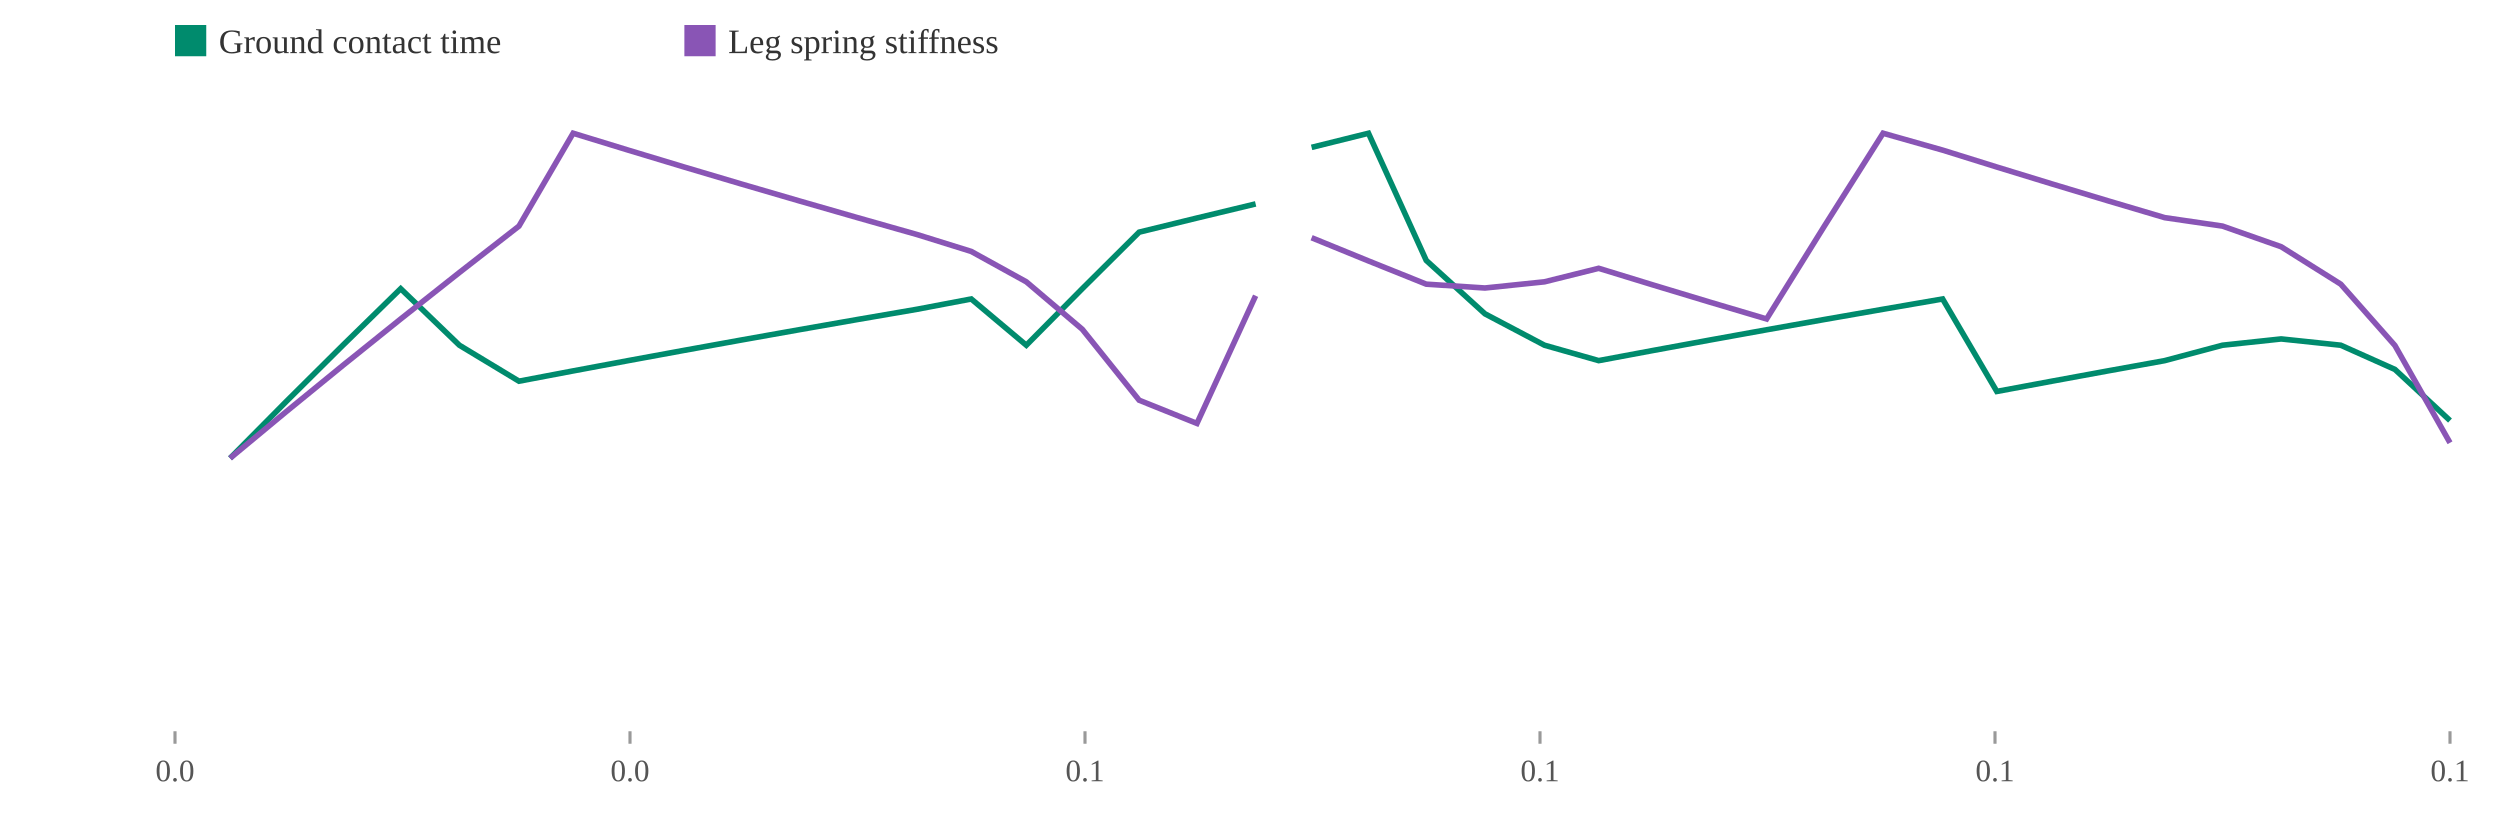
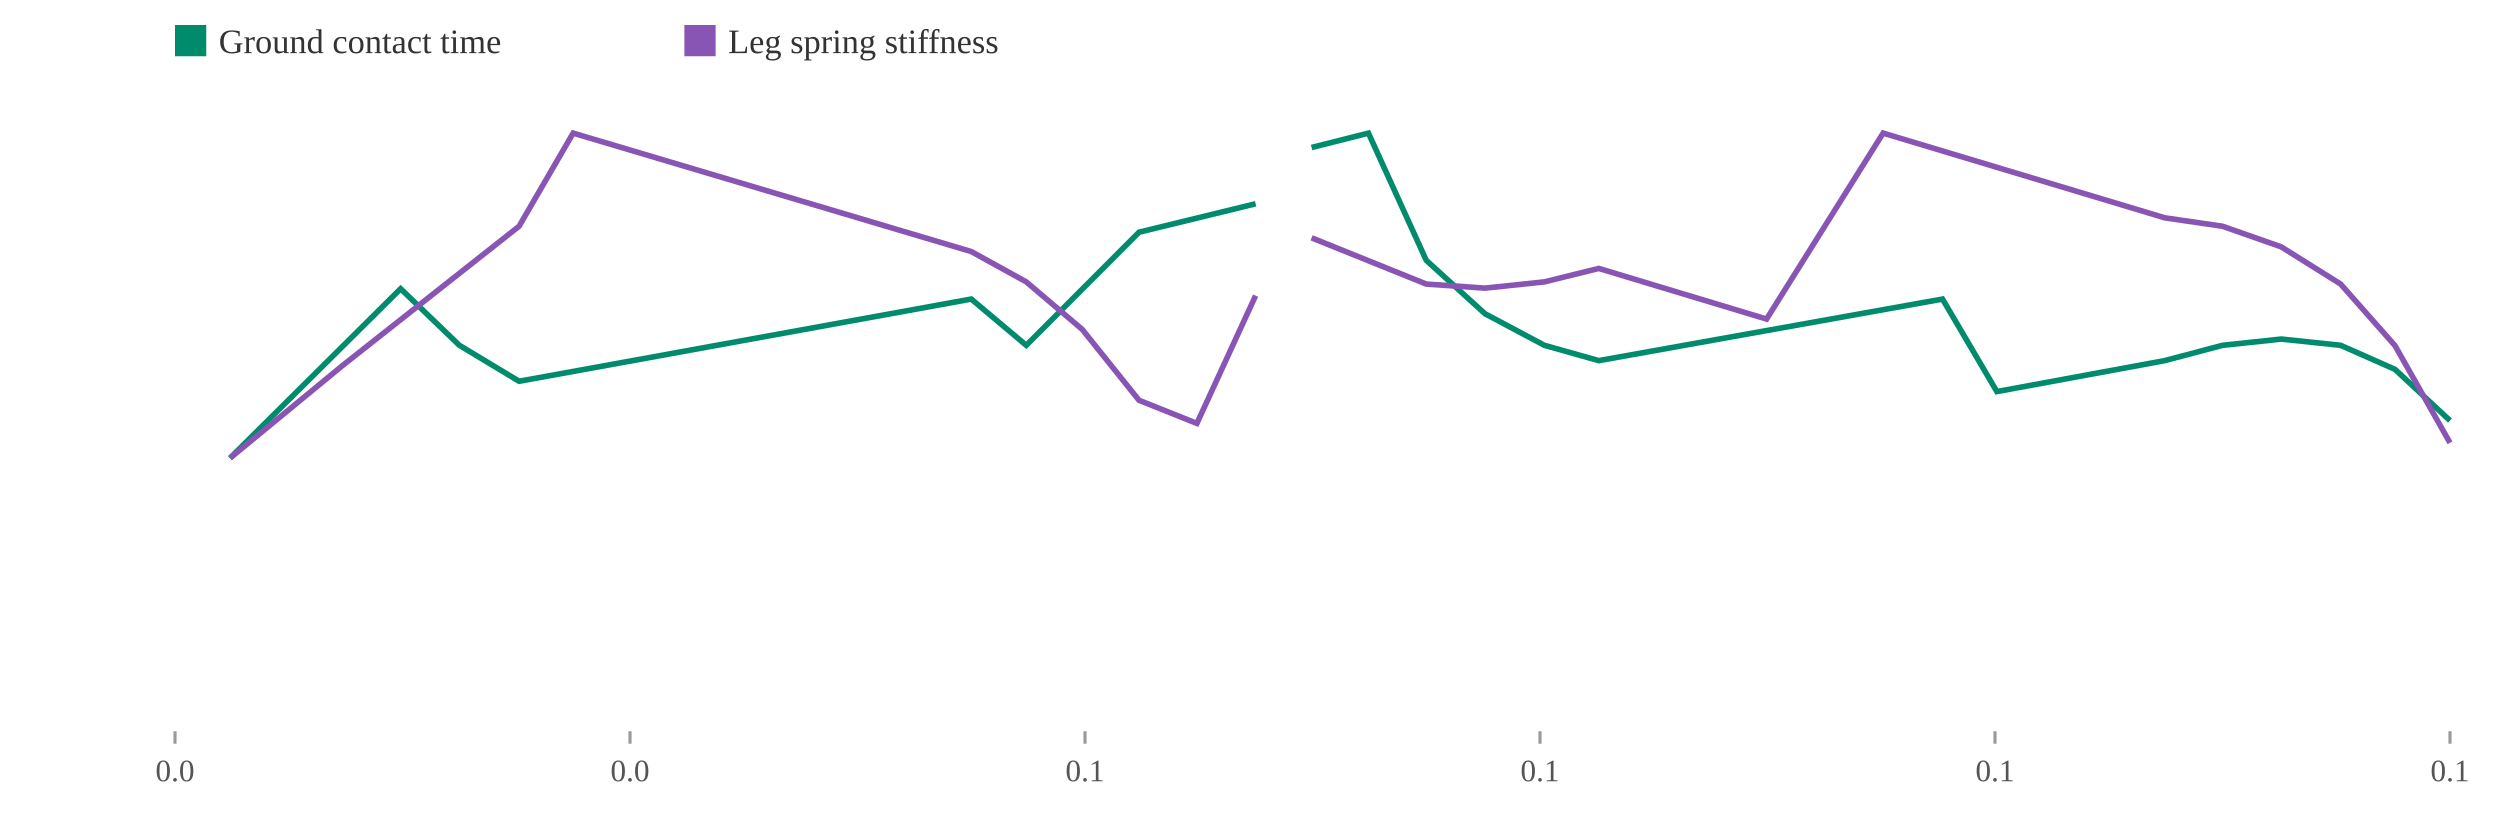
<svg xmlns="http://www.w3.org/2000/svg" width="800" height="260" viewBox="0 0 800 260">
  <g class="x-axis">
    <g class="x-tick">
      <line x1="56" y1="234" x2="56" y2="238" stroke="#999" stroke-width="1" />
      <text x="56" y="250" text-anchor="middle" font-size="10" fill="#555">0.0</text>
    </g>
    <g class="x-tick">
      <line x1="201.6" y1="234" x2="201.6" y2="238" stroke="#999" stroke-width="1" />
      <text x="201.6" y="250" text-anchor="middle" font-size="10" fill="#555">0.0</text>
    </g>
    <g class="x-tick">
      <line x1="347.2" y1="234" x2="347.2" y2="238" stroke="#999" stroke-width="1" />
      <text x="347.2" y="250" text-anchor="middle" font-size="10" fill="#555">0.1</text>
    </g>
    <g class="x-tick">
      <line x1="492.8" y1="234" x2="492.8" y2="238" stroke="#999" stroke-width="1" />
      <text x="492.8" y="250" text-anchor="middle" font-size="10" fill="#555">0.1</text>
    </g>
    <g class="x-tick">
      <line x1="638.4" y1="234" x2="638.4" y2="238" stroke="#999" stroke-width="1" />
      <text x="638.4" y="250" text-anchor="middle" font-size="10" fill="#555">0.1</text>
    </g>
    <g class="x-tick">
      <line x1="784" y1="234" x2="784" y2="238" stroke="#999" stroke-width="1" />
      <text x="784" y="250" text-anchor="middle" font-size="10" fill="#555">0.1</text>
    </g>
  </g>
  <g class="series">
-     <polyline points="73.62,146.64 91.53,128.55 109.73,110.47 128.22,92.38 147,110.47 166.07,121.98 183.4,118.69 201.02,115.4 218.93,112.11 237.13,108.82 255.62,105.53 274.4,102.24 293.47,98.96 310.8,95.67 328.42,110.47 346.33,92.38 364.53,74.29 383.02,69.77 401.8,65.25" fill="none" stroke="#008b6d" stroke-width="1.8" />
-     <polyline points="419.71,47.16 437.91,42.64 456.4,83.34 475.18,100.42 494.24,110.47 511.58,115.4 529.2,112.11 547.11,108.82 565.31,105.53 583.8,102.24 602.58,98.96 621.64,95.67 638.98,125.26 656.6,121.98 674.51,118.69 692.71,115.4 711.2,110.47 729.98,108.46 749.04,110.47 766.38,118.22 784,134.58" fill="none" stroke="#008b6d" stroke-width="1.8" />
-     <polyline points="73.62,146.64 91.53,131.78 109.73,116.93 128.22,102.07 147,87.21 166.07,72.35 183.4,42.64 201.02,48.04 218.93,53.45 237.13,58.85 255.62,64.25 274.4,69.65 293.47,75.06 310.8,80.46 328.42,90.18 346.33,105.37 364.53,128.07 383.02,135.5 401.8,94.64" fill="none" stroke="#8955b5" stroke-width="1.8" />
-     <polyline points="419.71,76.07 437.91,83.5 456.4,90.93 475.18,92.16 494.24,90.18 511.58,85.86 529.2,91.26 547.11,96.67 565.31,102.07 583.8,72.35 602.58,42.64 621.64,48.04 638.98,53.45 656.6,58.85 674.51,64.25 692.71,69.65 711.2,72.35 729.98,78.96 749.04,90.93 766.38,110.56 784,141.69" fill="none" stroke="#8955b5" stroke-width="1.8" />
+     <polyline points="73.6,146.6 128.2,92.4 147,110.5 166.1,122 310.8,95.7 328.4,110.5 364.5,74.3 401.8,65.2" fill="none" stroke="#008b6d" stroke-width="1.8" />
+     <polyline points="419.7,47.2 437.9,42.6 456.4,83.3 475.2,100.4 494.2,110.5 511.6,115.4 621.6,95.7 639,125.3 692.7,115.4 711.2,110.5 730,108.5 749,110.5 766.4,118.2 784,134.6" fill="none" stroke="#008b6d" stroke-width="1.8" />
+     <polyline points="73.6,146.6 109.7,116.9 166.1,72.4 183.4,42.6 310.8,80.5 328.4,90.2 346.3,105.4 364.5,128.1 383,135.5 401.8,94.6" fill="none" stroke="#8955b5" stroke-width="1.8" />
+     <polyline points="419.7,76.1 456.4,90.9 475.2,92.2 494.2,90.2 511.6,85.9 565.3,102.1 602.6,42.6 692.7,69.7 711.2,72.4 730,79 749,90.9 766.4,110.6 784,141.7" fill="none" stroke="#8955b5" stroke-width="1.8" />
  </g>
  <g class="legend">
    <g class="legend-item">
      <rect x="56" y="8" width="10" height="10" fill="#008b6d" />
      <text x="70" y="17" font-size="11" fill="#333">Ground contact time</text>
    </g>
    <g class="legend-item">
      <rect x="219" y="8" width="10" height="10" fill="#8955b5" />
      <text x="233" y="17" font-size="11" fill="#333">Leg spring stiffness</text>
    </g>
  </g>
</svg>
